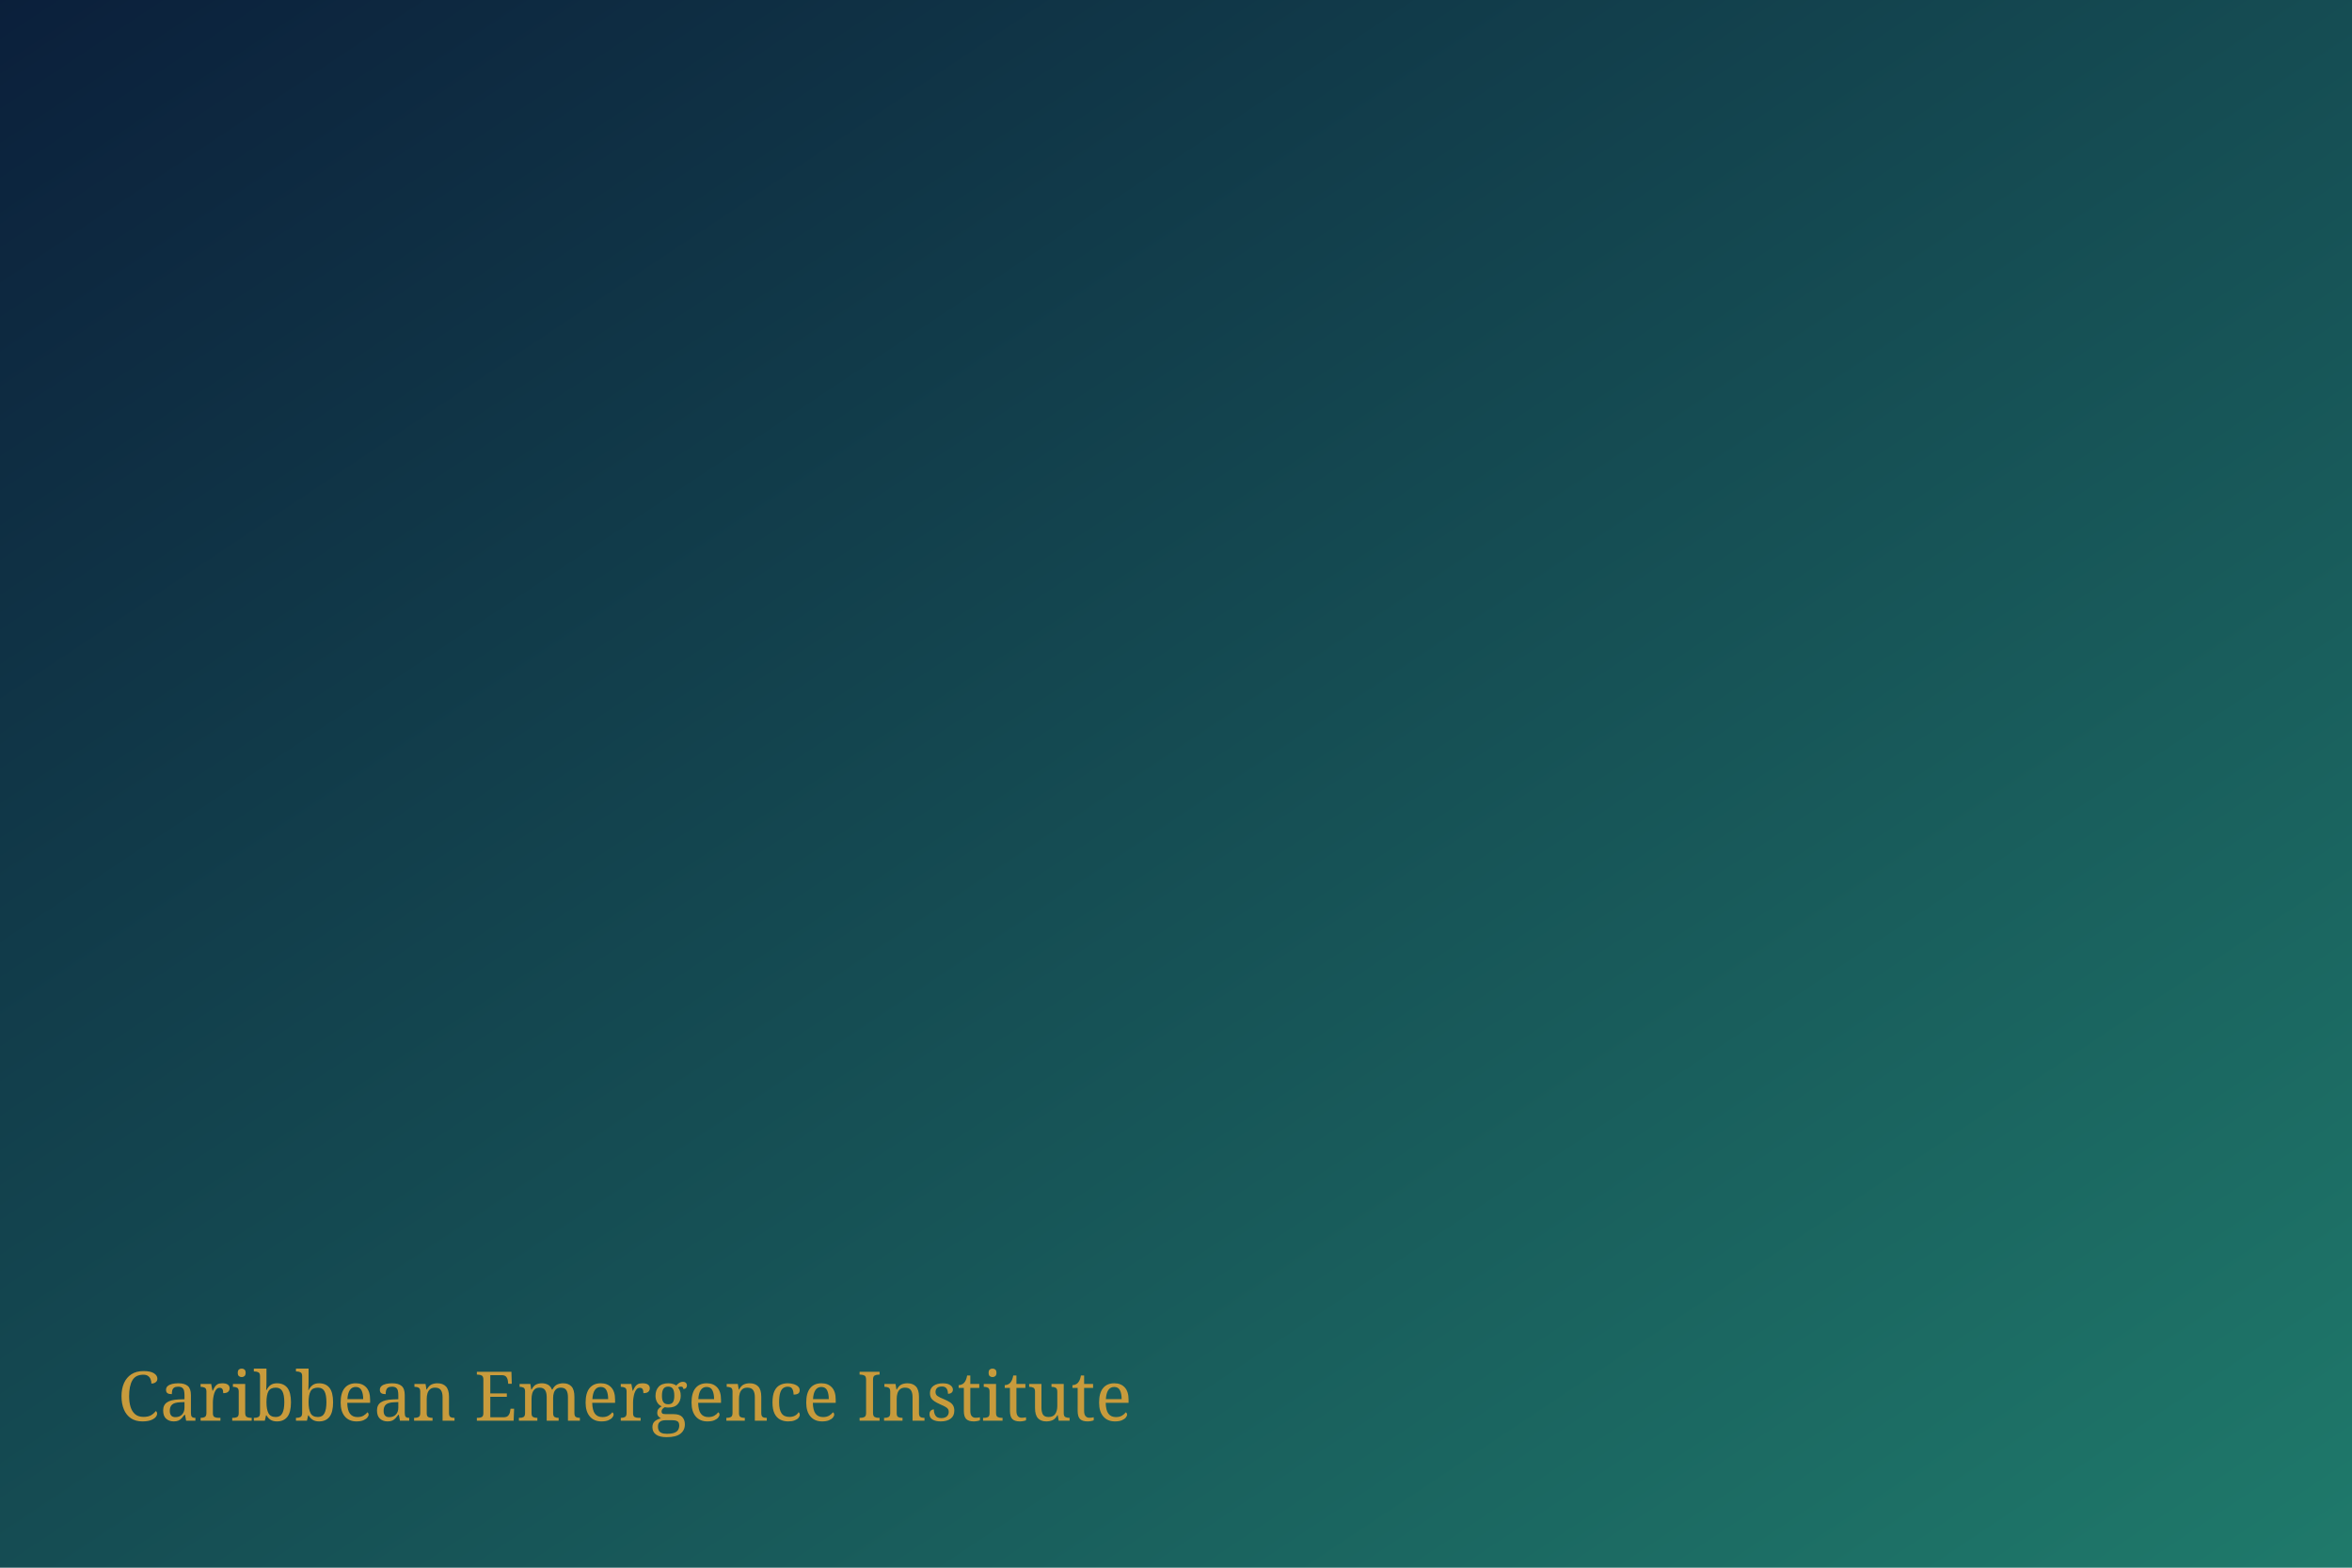
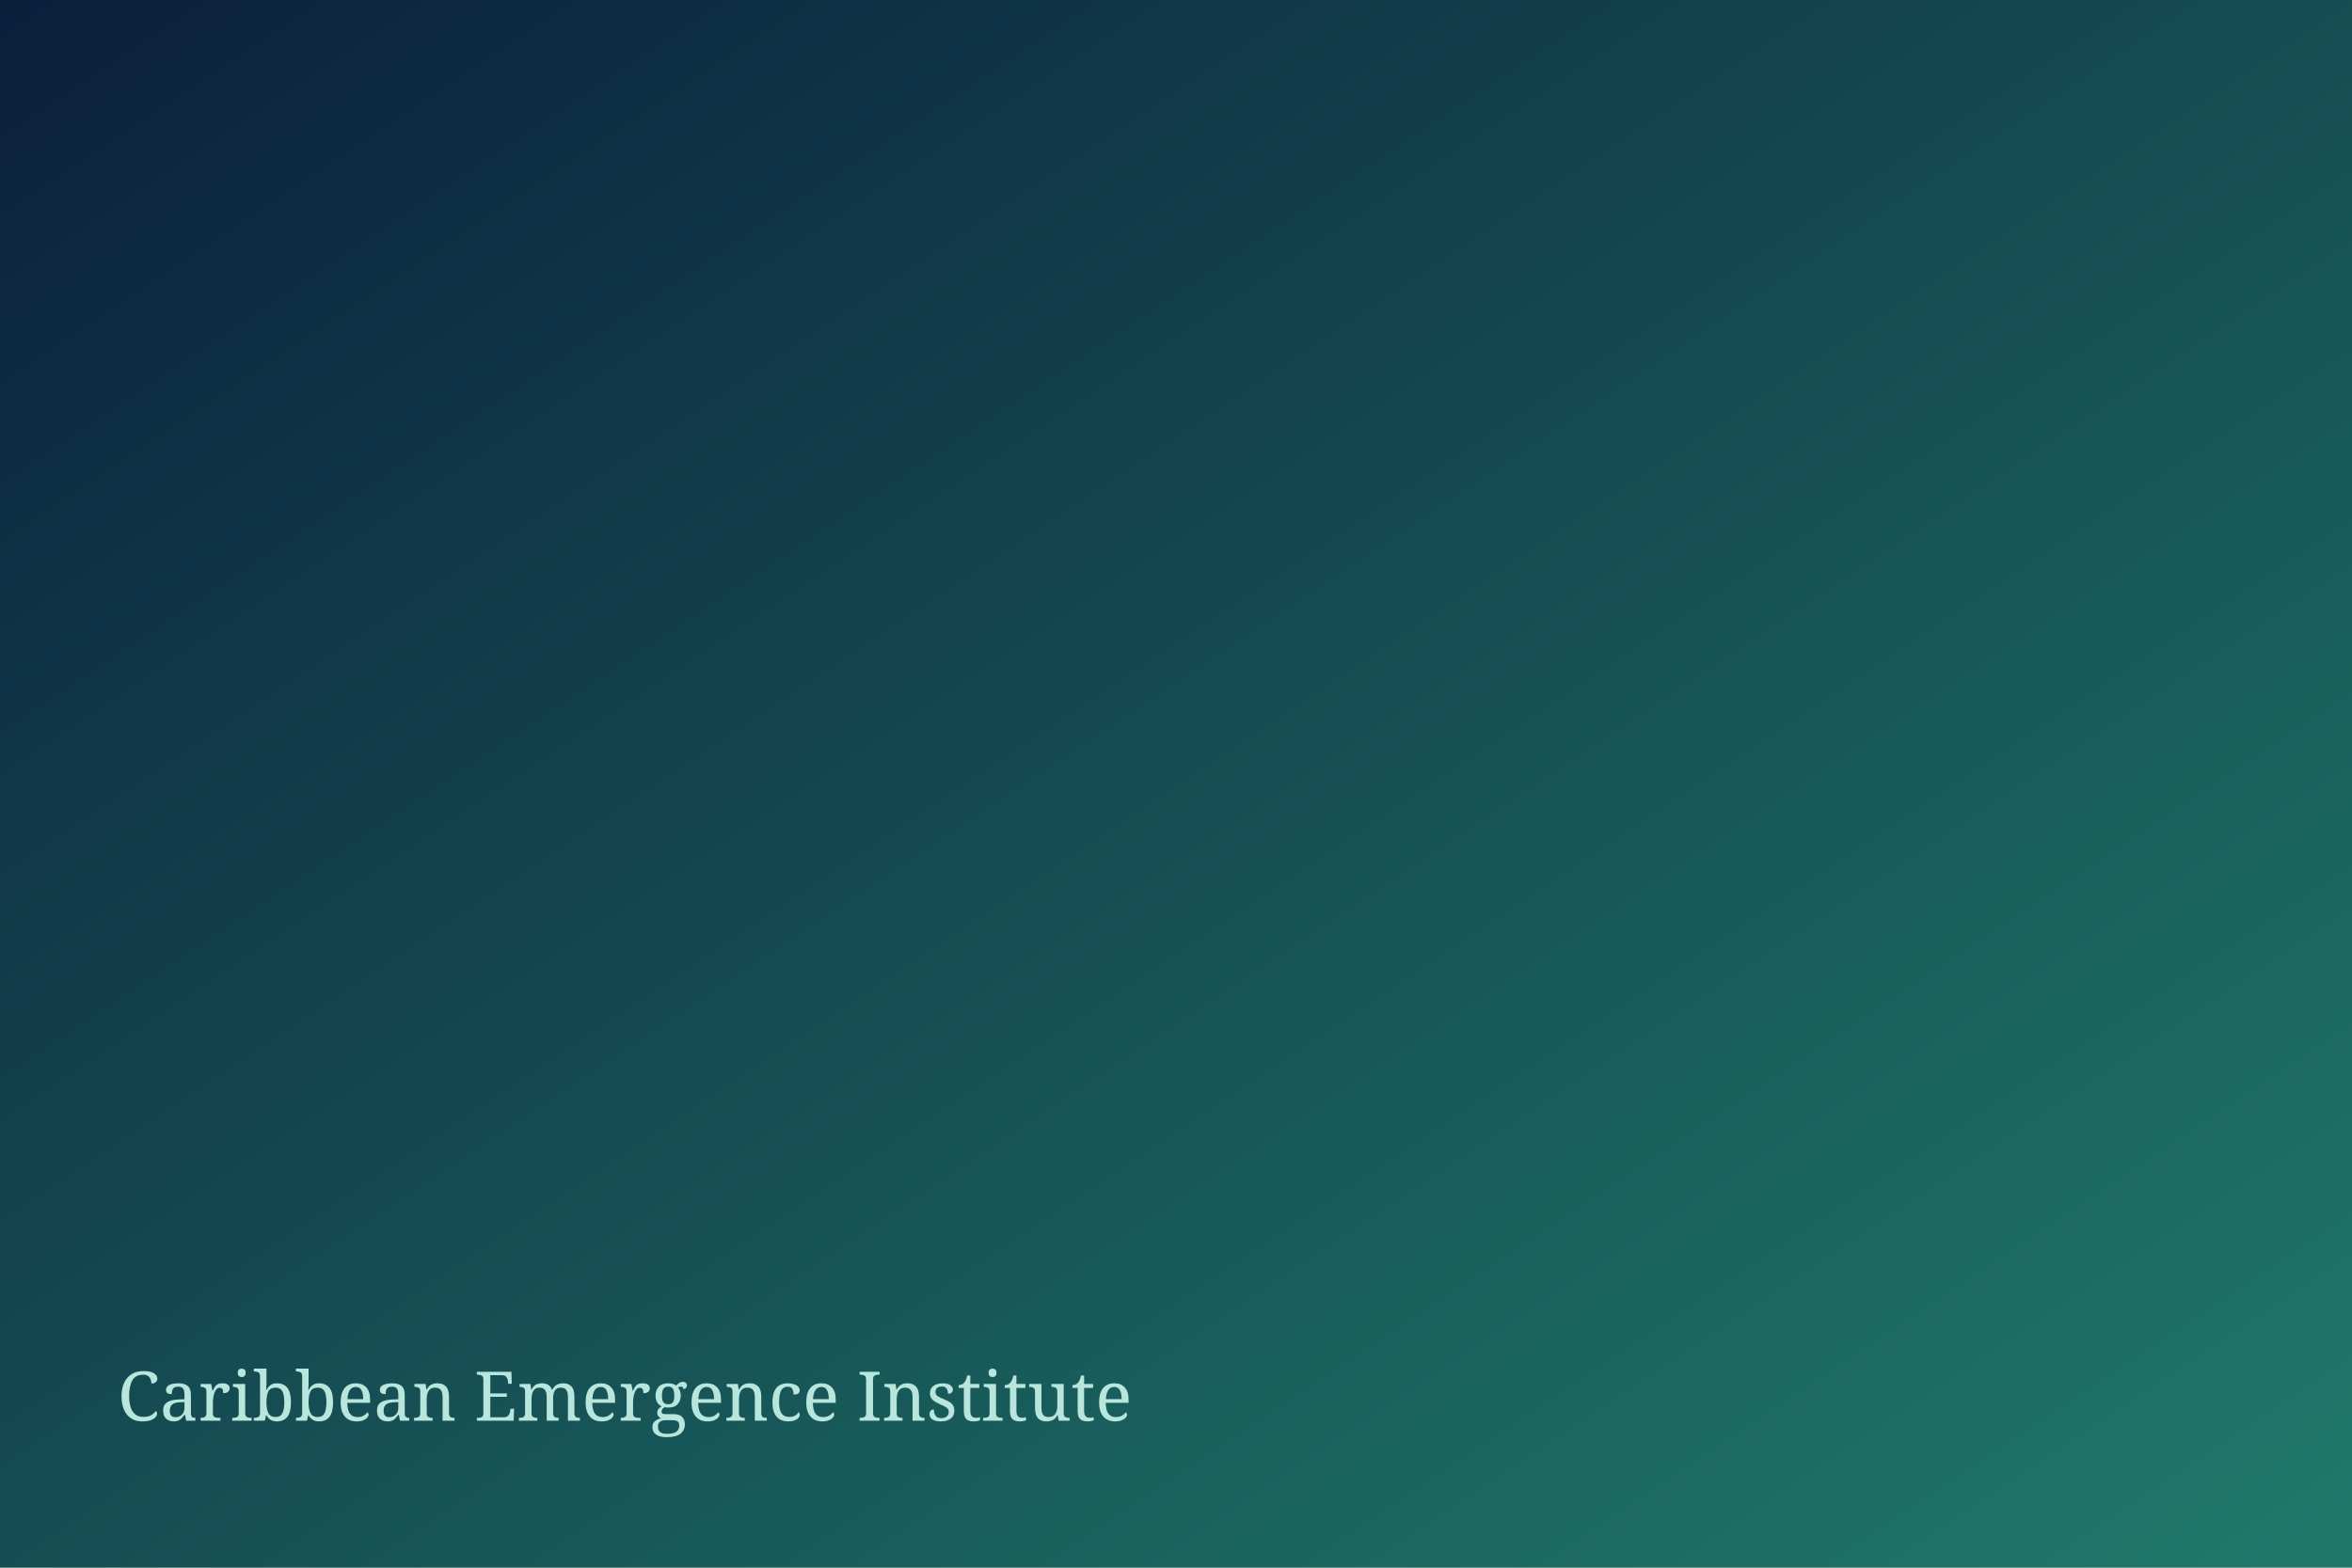
<svg xmlns="http://www.w3.org/2000/svg" width="960" height="640" viewBox="0 0 960 640">
  <defs>
    <linearGradient id="g" x1="0%" y1="0%" x2="100%" y2="100%">
      <stop offset="0%" stop-color="#0B1F3B" />
      <stop offset="100%" stop-color="#1F7A6B" />
    </linearGradient>
  </defs>
  <rect width="960" height="640" fill="url(#g)" />
-   <text x="48" y="580" fill="#C89B3C" font-family="Georgia, serif" font-size="28">Caribbean Emergence Institute</text>
+   <text x="48" y="580" fill="#B8E6DC" font-family="Georgia, serif" font-size="28">Caribbean Emergence Institute</text>
</svg>
